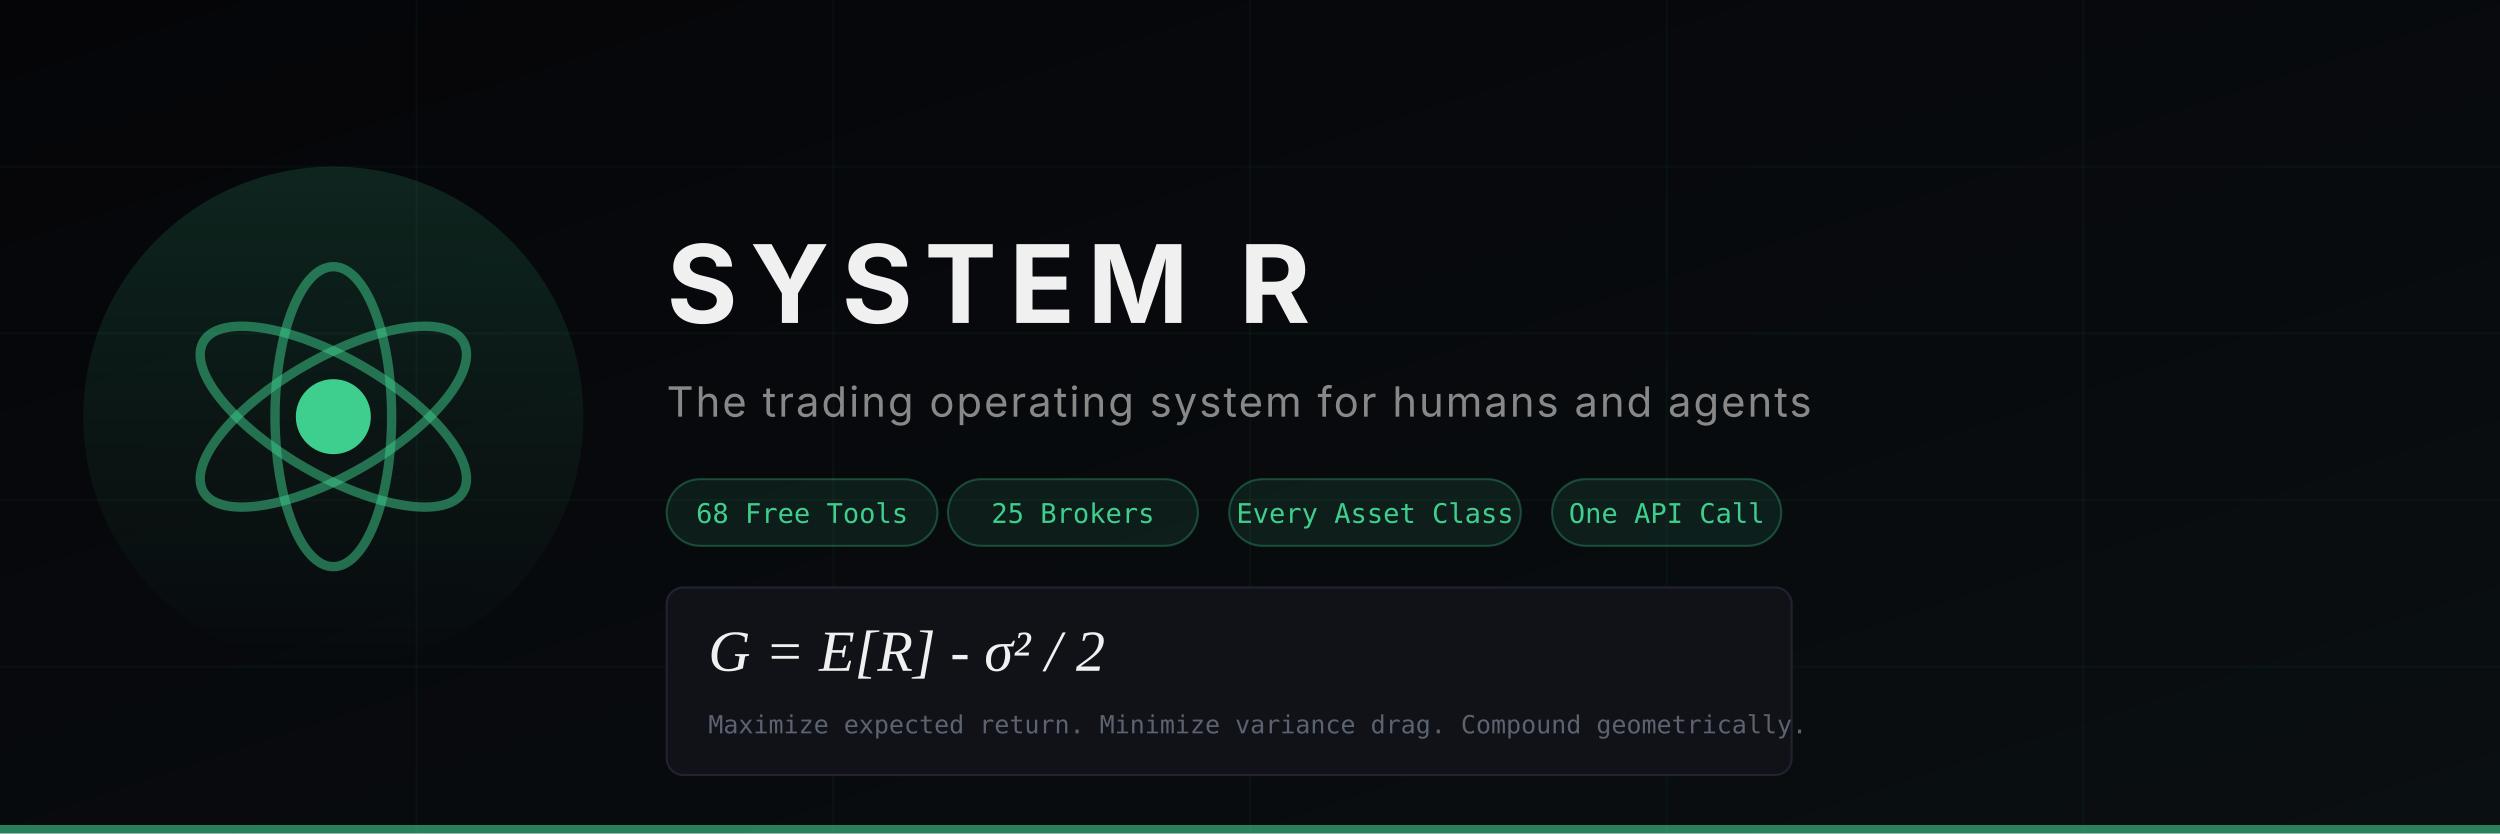
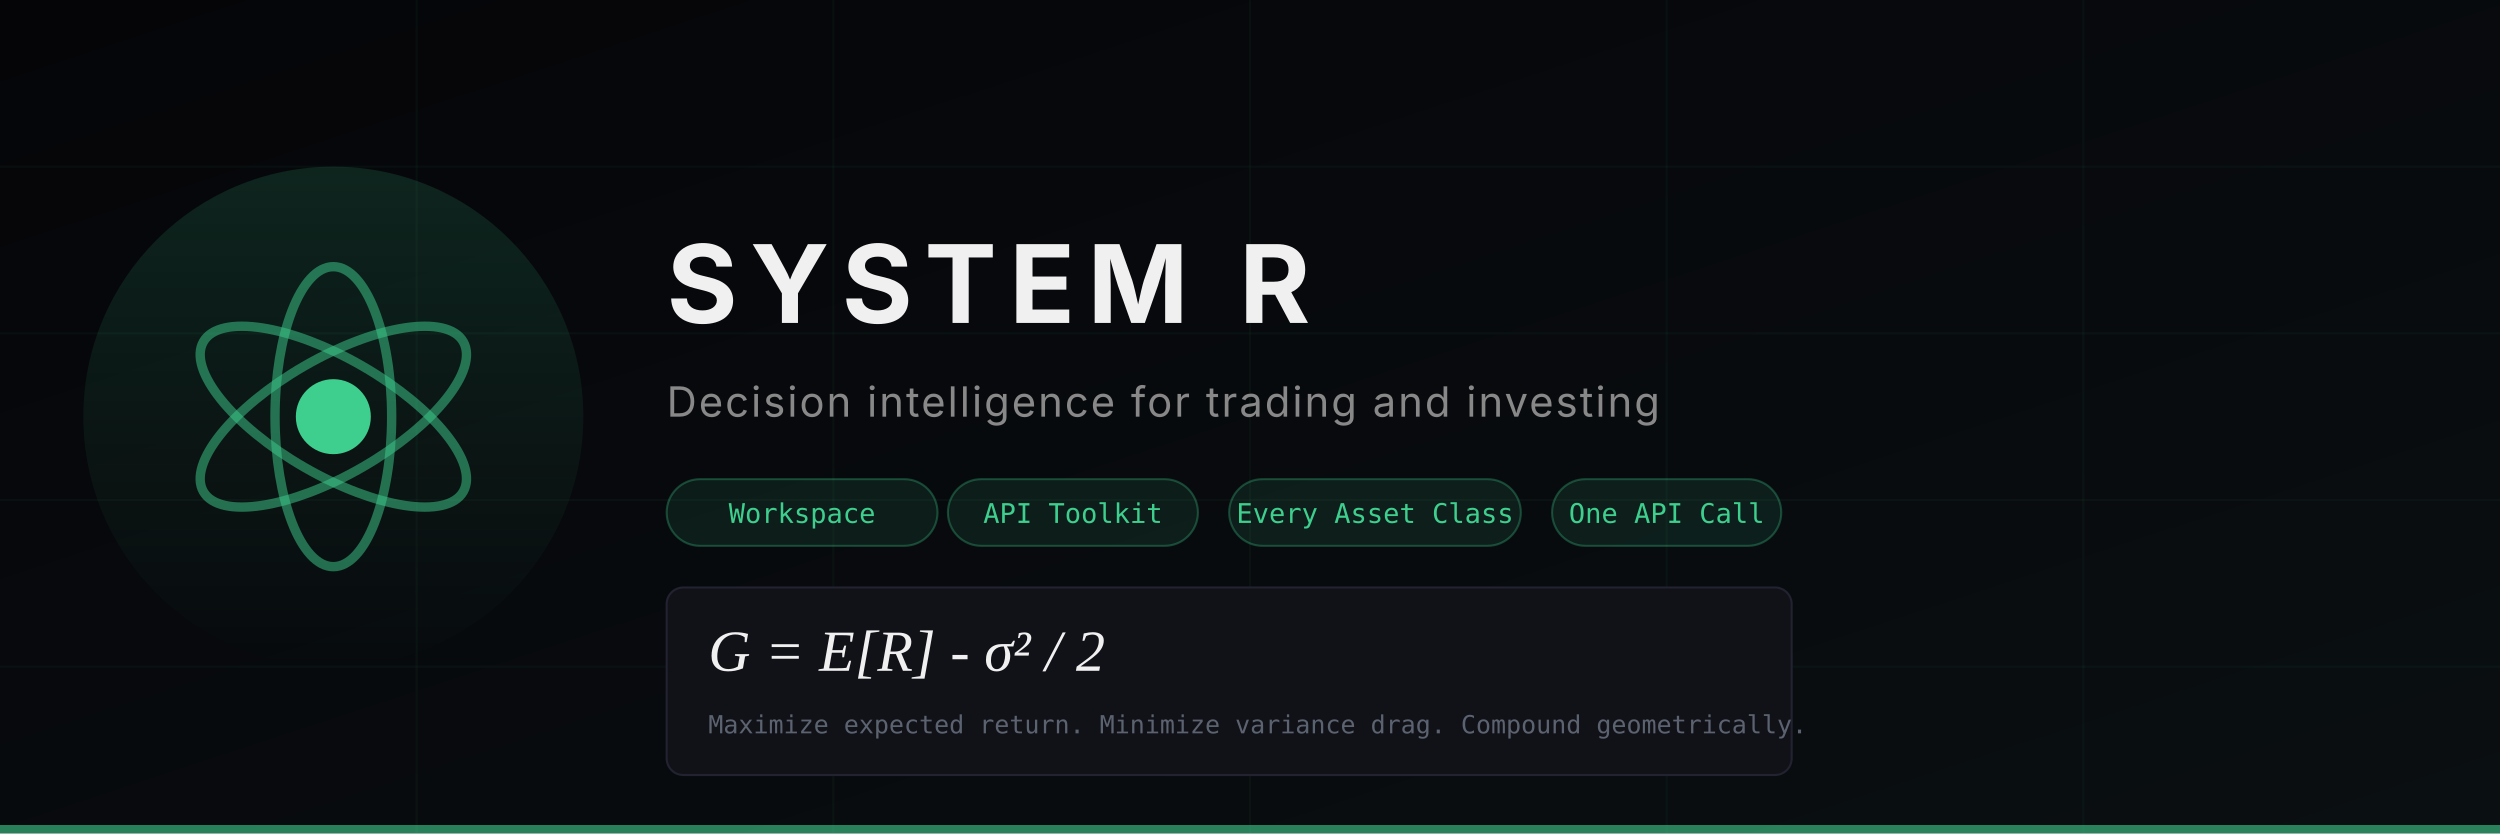
<svg xmlns="http://www.w3.org/2000/svg" viewBox="0 0 1200 400" width="1200" height="400">
  <defs>
    <linearGradient id="bg" x1="0" y1="0" x2="1" y2="1">
      <stop offset="0%" stop-color="#050508" />
      <stop offset="100%" stop-color="#0A0F12" />
    </linearGradient>
    <linearGradient id="glow" x1="0" y1="0" x2="0" y2="1">
      <stop offset="0%" stop-color="#3ECF8E" stop-opacity="0.15" />
      <stop offset="100%" stop-color="#3ECF8E" stop-opacity="0" />
    </linearGradient>
  </defs>
  <rect width="1200" height="400" fill="url(#bg)" />
  <g stroke="#3ECF8E" stroke-opacity="0.04" stroke-width="1">
    <line x1="0" y1="80" x2="1200" y2="80" />
    <line x1="0" y1="160" x2="1200" y2="160" />
    <line x1="0" y1="240" x2="1200" y2="240" />
    <line x1="0" y1="320" x2="1200" y2="320" />
    <line x1="200" y1="0" x2="200" y2="400" />
    <line x1="400" y1="0" x2="400" y2="400" />
    <line x1="600" y1="0" x2="600" y2="400" />
    <line x1="800" y1="0" x2="800" y2="400" />
    <line x1="1000" y1="0" x2="1000" y2="400" />
  </g>
  <ellipse cx="160" cy="200" rx="120" ry="120" fill="url(#glow)" />
  <g transform="translate(160 200)">
    <ellipse rx="28" ry="72" fill="none" stroke="#3ECF8E" stroke-opacity="0.5" stroke-width="4.5" />
    <ellipse rx="28" ry="72" fill="none" stroke="#3ECF8E" stroke-opacity="0.5" stroke-width="4.5" transform="rotate(60)" />
    <ellipse rx="28" ry="72" fill="none" stroke="#3ECF8E" stroke-opacity="0.5" stroke-width="4.5" transform="rotate(120)" />
    <circle r="18" fill="#3ECF8E" />
  </g>
  <text x="320" y="155" font-family="system-ui, -apple-system, 'Segoe UI', sans-serif" font-size="52" font-weight="700" fill="#F0F0F0" letter-spacing="6">SYSTEM R</text>
-   <text x="320" y="200" font-family="system-ui, -apple-system, 'Segoe UI', sans-serif" font-size="20" fill="#888888" letter-spacing="1">The trading operating system for humans and agents</text>
+   <text x="320" y="200" font-family="system-ui, -apple-system, 'Segoe UI', sans-serif" font-size="20" fill="#888888" letter-spacing="1">Decision intelligence for trading and investing</text>
  <rect x="320" y="230" width="130" height="32" rx="16" fill="#3ECF8E" fill-opacity="0.1" stroke="#3ECF8E" stroke-opacity="0.3" stroke-width="1" />
-   <text x="385" y="251" text-anchor="middle" font-family="ui-monospace, SFMono-Regular, monospace" font-size="13" fill="#3ECF8E">68 Free Tools</text>
+   <text x="385" y="251" text-anchor="middle" font-family="ui-monospace, SFMono-Regular, monospace" font-size="13" fill="#3ECF8E">Workspace</text>
  <rect x="455" y="230" width="120" height="32" rx="16" fill="#3ECF8E" fill-opacity="0.1" stroke="#3ECF8E" stroke-opacity="0.3" stroke-width="1" />
-   <text x="515" y="251" text-anchor="middle" font-family="ui-monospace, SFMono-Regular, monospace" font-size="13" fill="#3ECF8E">25 Brokers</text>
+   <text x="515" y="251" text-anchor="middle" font-family="ui-monospace, SFMono-Regular, monospace" font-size="13" fill="#3ECF8E">API Toolkit</text>
  <rect x="590" y="230" width="140" height="32" rx="16" fill="#3ECF8E" fill-opacity="0.1" stroke="#3ECF8E" stroke-opacity="0.3" stroke-width="1" />
  <text x="660" y="251" text-anchor="middle" font-family="ui-monospace, SFMono-Regular, monospace" font-size="13" fill="#3ECF8E">Every Asset Class</text>
  <rect x="745" y="230" width="110" height="32" rx="16" fill="#3ECF8E" fill-opacity="0.1" stroke="#3ECF8E" stroke-opacity="0.3" stroke-width="1" />
  <text x="800" y="251" text-anchor="middle" font-family="ui-monospace, SFMono-Regular, monospace" font-size="13" fill="#3ECF8E">One API Call</text>
  <rect x="320" y="282" width="540" height="90" rx="8" fill="#111118" stroke="#222230" stroke-width="1" />
  <text x="340" y="322" font-family="'Georgia', 'Times New Roman', serif" font-size="28" font-weight="400" fill="#F0F0F0" font-style="italic">G = E[R] - σ² / 2</text>
  <text x="340" y="352" font-family="ui-monospace, SFMono-Regular, 'SF Mono', monospace" font-size="12" fill="#5C6370">Maximize expected return. Minimize variance drag. Compound geometrically.</text>
  <rect x="0" y="396" width="1200" height="4" fill="#3ECF8E" fill-opacity="0.6" />
</svg>
